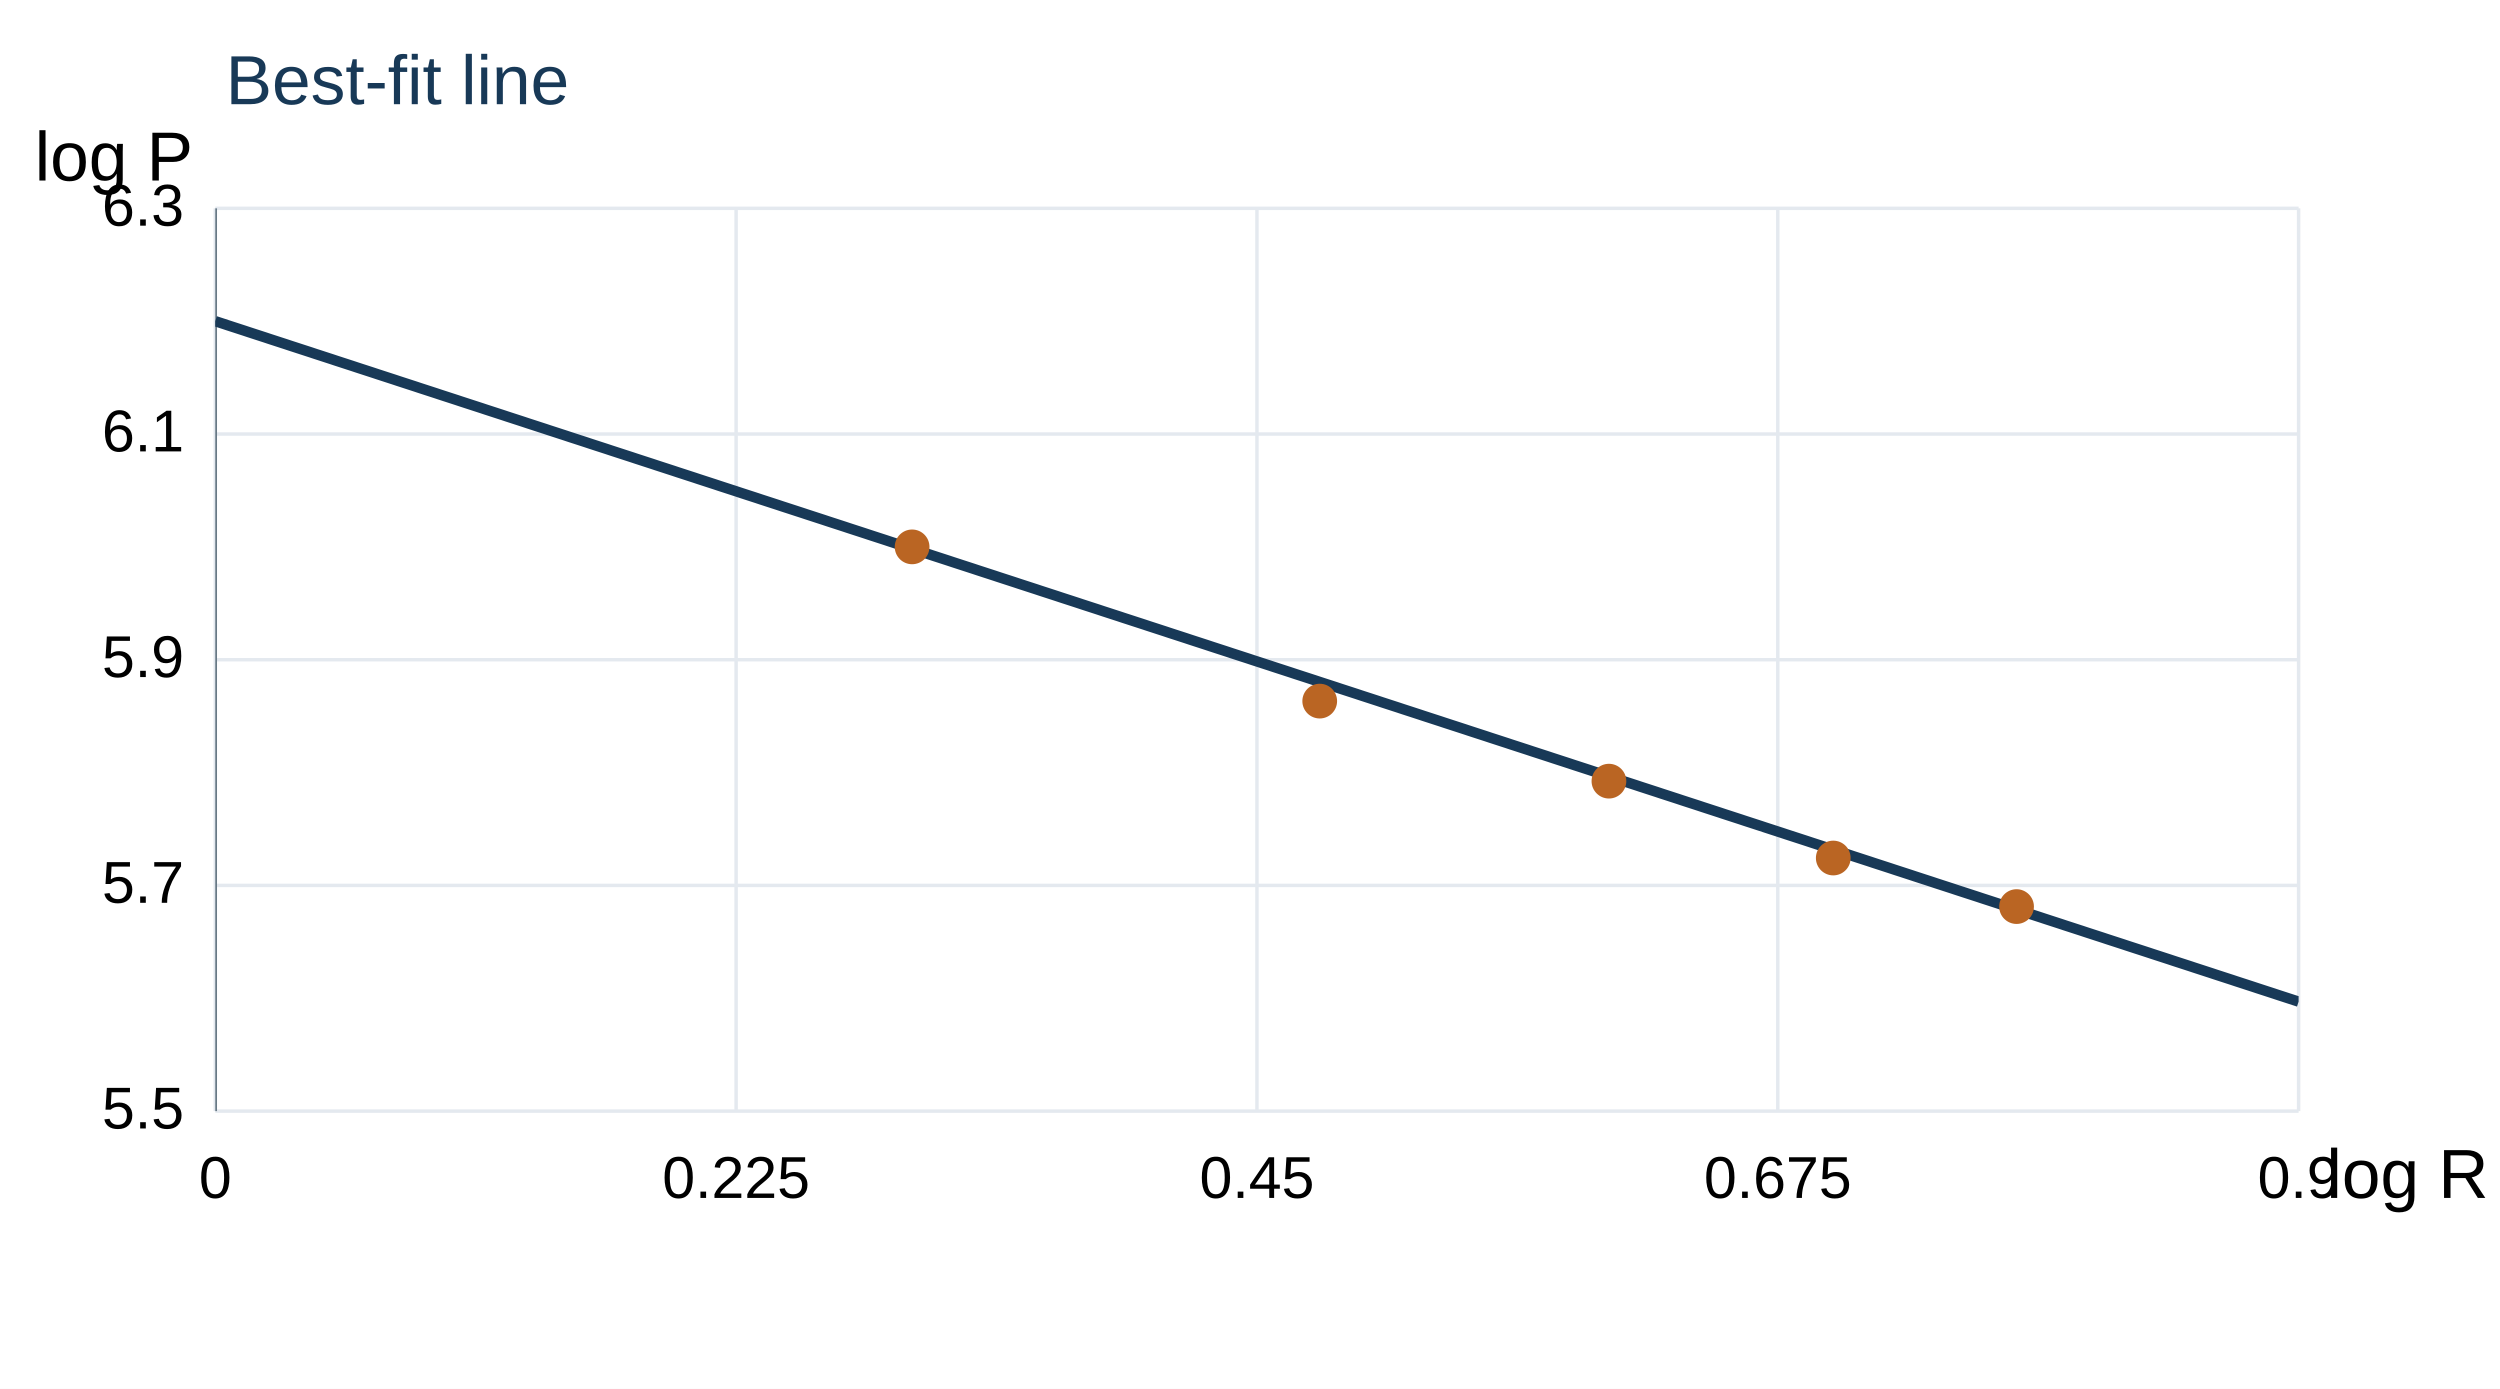
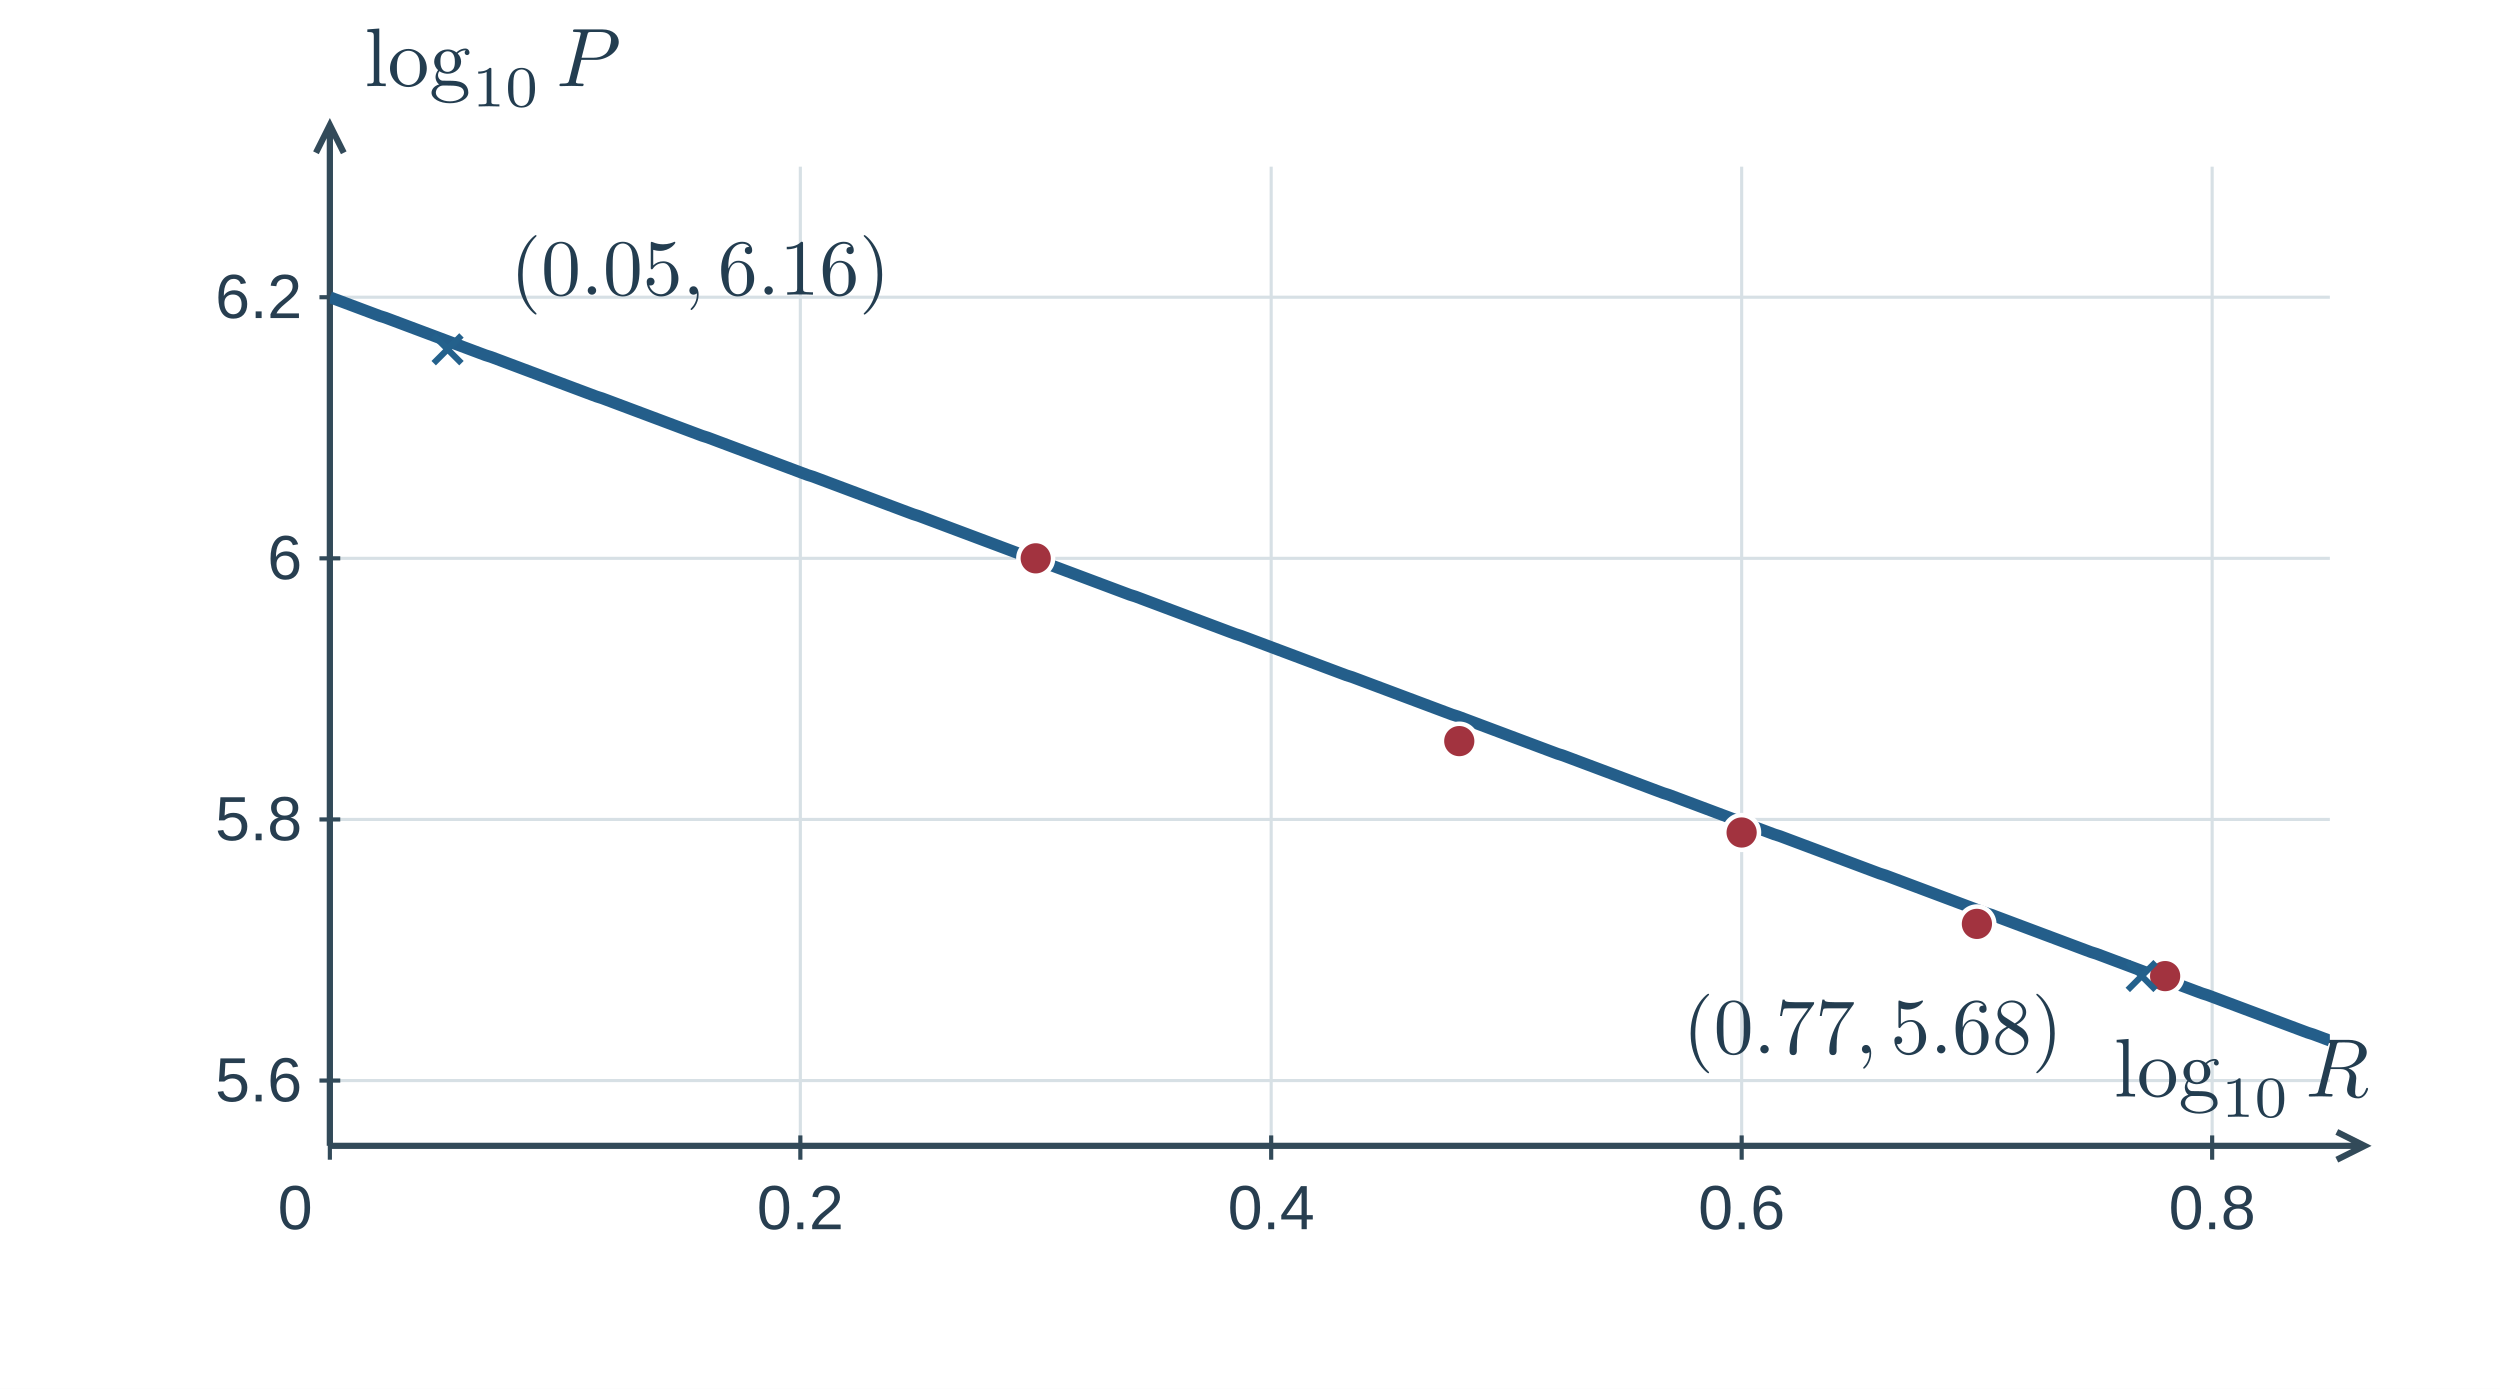
- <svg xmlns="http://www.w3.org/2000/svg" viewBox="0 0 720 400">
+ <svg xmlns="http://www.w3.org/2000/svg" xmlns:xlink="http://www.w3.org/1999/xlink" viewBox="0 0 720 400" role="img">
  <rect width="720" height="400" fill="white" />
  <defs>
    <clipPath id="plot">
-       <rect x="62" y="60" width="600" height="260" />
+       <rect x="95" y="48" width="576" height="282" />
    </clipPath>
  </defs>
-   <path d="M62.0 60 V320 M62 320.0 H662" stroke="#e4e9ef" />
-   <text x="62.0" y="345" text-anchor="middle" font-family="Arial" font-size="17">0</text>
-   <text x="53" y="325.0" text-anchor="end" font-family="Arial" font-size="17">5.5</text>
-   <path d="M212.0 60 V320 M62 255 H662" stroke="#e4e9ef" />
-   <text x="212.0" y="345" text-anchor="middle" font-family="Arial" font-size="17">0.225</text>
-   <text x="53" y="260" text-anchor="end" font-family="Arial" font-size="17">5.7</text>
-   <path d="M362.0 60 V320 M62 190 H662" stroke="#e4e9ef" />
-   <text x="362.0" y="345" text-anchor="middle" font-family="Arial" font-size="17">0.45</text>
-   <text x="53" y="195" text-anchor="end" font-family="Arial" font-size="17">5.9</text>
-   <path d="M512.0 60 V320 M62 125 H662" stroke="#e4e9ef" />
-   <text x="512.0" y="345" text-anchor="middle" font-family="Arial" font-size="17">0.675</text>
-   <text x="53" y="130" text-anchor="end" font-family="Arial" font-size="17">6.1</text>
-   <path d="M662.0 60 V320 M62 60.0 H662" stroke="#e4e9ef" />
-   <text x="662.0" y="345" text-anchor="middle" font-family="Arial" font-size="17">0.9</text>
-   <text x="53" y="65.0" text-anchor="end" font-family="Arial" font-size="17">6.3</text>
+   <path d="M95.0 48V330" stroke="#d7e0e5" stroke-width="0.9" fill="none" />
+   <path d="M230.5 48V330" stroke="#d7e0e5" stroke-width="0.9" fill="none" />
+   <path d="M366.1 48V330" stroke="#d7e0e5" stroke-width="0.9" fill="none" />
+   <path d="M501.6 48V330" stroke="#d7e0e5" stroke-width="0.9" fill="none" />
+   <path d="M637.1 48V330" stroke="#d7e0e5" stroke-width="0.9" fill="none" />
+   <path d="M95 311.2H671" stroke="#d7e0e5" stroke-width="0.9" fill="none" />
+   <path d="M95 236.0H671" stroke="#d7e0e5" stroke-width="0.9" fill="none" />
+   <path d="M95 160.8H671" stroke="#d7e0e5" stroke-width="0.9" fill="none" />
+   <path d="M95 85.6H671" stroke="#d7e0e5" stroke-width="0.9" fill="none" />
+   <path d="M95 330.0H681m-8 -4 8 4 -8 4M95.0 330V36m-4 8 4 -8 4 8" stroke="#324a59" stroke-width="1.8" fill="none" />
+   <path d="M95.0 327.0v7" stroke="#324a59" stroke-width="1.2" fill="none" />
+   <text x="85.0" y="354.0" text-anchor="middle" font-family="Arial, sans-serif" font-size="18" fill="#273e50">0</text>
+   <path d="M230.5 327.0v7" stroke="#324a59" stroke-width="1.2" fill="none" />
+   <text x="230.5" y="354.0" text-anchor="middle" font-family="Arial, sans-serif" font-size="18" fill="#273e50">0.2</text>
+   <path d="M366.1 327.0v7" stroke="#324a59" stroke-width="1.2" fill="none" />
+   <text x="366.1" y="354.0" text-anchor="middle" font-family="Arial, sans-serif" font-size="18" fill="#273e50">0.4</text>
+   <path d="M501.6 327.0v7" stroke="#324a59" stroke-width="1.2" fill="none" />
+   <text x="501.6" y="354.0" text-anchor="middle" font-family="Arial, sans-serif" font-size="18" fill="#273e50">0.6</text>
+   <path d="M637.1 327.0v7" stroke="#324a59" stroke-width="1.2" fill="none" />
+   <text x="637.1" y="354.0" text-anchor="middle" font-family="Arial, sans-serif" font-size="18" fill="#273e50">0.8</text>
+   <path d="M92.0 311.2h6" stroke="#324a59" stroke-width="1.2" fill="none" />
+   <text x="87.0" y="317.2" text-anchor="end" font-family="Arial, sans-serif" font-size="18" fill="#273e50">5.6</text>
+   <path d="M92.0 236.0h6" stroke="#324a59" stroke-width="1.2" fill="none" />
+   <text x="87.0" y="242.0" text-anchor="end" font-family="Arial, sans-serif" font-size="18" fill="#273e50">5.8</text>
+   <path d="M92.0 160.8h6" stroke="#324a59" stroke-width="1.2" fill="none" />
+   <text x="87.0" y="166.8" text-anchor="end" font-family="Arial, sans-serif" font-size="18" fill="#273e50">6</text>
+   <path d="M92.0 85.6h6" stroke="#324a59" stroke-width="1.2" fill="none" />
+   <text x="87.0" y="91.6" text-anchor="end" font-family="Arial, sans-serif" font-size="18" fill="#273e50">6.2</text>
+   <svg x="608.8" y="299.2" width="73.2" height="22.8" viewBox="76.712 55.851 30.491 9.489" fill="#233d50">
+     <defs>
+       <path id="m32-g5-48" d="M3.599-2.225C3.599-2.992 3.508-3.543 3.187-4.031C2.971-4.352 2.538-4.631 1.981-4.631C.363-4.631 .363-2.727 .363-2.225S.363 .139 1.981 .139S3.599-1.723 3.599-2.225ZM1.981-.056C1.66-.056 1.234-.244 1.095-.816C.997-1.227 .997-1.799 .997-2.315C.997-2.824 .997-3.354 1.102-3.738C1.248-4.289 1.695-4.435 1.981-4.435C2.357-4.435 2.72-4.205 2.845-3.801C2.957-3.424 2.964-2.922 2.964-2.315C2.964-1.799 2.964-1.283 2.873-.844C2.734-.209 2.26-.056 1.981-.056Z" />
+       <path id="m32-g5-49" d="M2.336-4.435C2.336-4.624 2.322-4.631 2.127-4.631C1.681-4.191 1.046-4.184 .76-4.184V-3.933C.928-3.933 1.388-3.933 1.771-4.129V-.572C1.771-.342 1.771-.251 1.074-.251H.809V0C.934-.007 1.792-.028 2.05-.028C2.267-.028 3.145-.007 3.299 0V-.251H3.034C2.336-.251 2.336-.342 2.336-.572V-4.435Z" />
+       <path id="m32-g2-82" d="M3.736-6.117C3.796-6.356 3.826-6.456 4.015-6.486C4.105-6.496 4.423-6.496 4.623-6.496C5.33-6.496 6.436-6.496 6.436-5.509C6.436-5.171 6.276-4.483 5.888-4.095C5.629-3.836 5.101-3.517 4.204-3.517H3.088L3.736-6.117ZM5.171-3.387C6.177-3.606 7.362-4.304 7.362-5.31C7.362-6.167 6.466-6.804 5.161-6.804H2.321C2.122-6.804 2.032-6.804 2.032-6.605C2.032-6.496 2.122-6.496 2.311-6.496C2.331-6.496 2.521-6.496 2.69-6.476C2.869-6.456 2.959-6.446 2.959-6.316C2.959-6.276 2.949-6.247 2.919-6.127L1.584-.777C1.484-.389 1.465-.309 .677-.309C.498-.309 .408-.309 .408-.11C.408 0 .528 0 .548 0C.827 0 1.524-.03 1.803-.03S2.79 0 3.068 0C3.148 0 3.268 0 3.268-.199C3.268-.309 3.178-.309 2.989-.309C2.62-.309 2.341-.309 2.341-.488C2.341-.548 2.361-.598 2.371-.658L3.029-3.298H4.214C5.121-3.298 5.3-2.74 5.3-2.391C5.3-2.242 5.22-1.933 5.161-1.704C5.091-1.425 5.001-1.056 5.001-.857C5.001 .219 6.197 .219 6.326 .219C7.173 .219 7.522-.787 7.522-.927C7.522-1.046 7.412-1.046 7.402-1.046C7.313-1.046 7.293-.976 7.273-.907C7.024-.169 6.595 0 6.366 0C6.037 0 5.968-.219 5.968-.608C5.968-.917 6.027-1.425 6.067-1.743C6.087-1.883 6.107-2.072 6.107-2.212C6.107-2.979 5.44-3.288 5.171-3.387Z" />
+       <path id="m32-g4-103" d="M2.212-1.714C1.345-1.714 1.345-2.71 1.345-2.939C1.345-3.208 1.355-3.527 1.504-3.776C1.584-3.895 1.813-4.174 2.212-4.174C3.078-4.174 3.078-3.178 3.078-2.949C3.078-2.68 3.068-2.361 2.919-2.112C2.839-1.993 2.61-1.714 2.212-1.714ZM1.056-1.325C1.056-1.365 1.056-1.594 1.225-1.793C1.614-1.514 2.022-1.484 2.212-1.484C3.138-1.484 3.826-2.172 3.826-2.939C3.826-3.308 3.666-3.676 3.417-3.905C3.776-4.244 4.134-4.294 4.314-4.294C4.334-4.294 4.384-4.294 4.413-4.284C4.304-4.244 4.254-4.134 4.254-4.015C4.254-3.846 4.384-3.726 4.543-3.726C4.643-3.726 4.832-3.796 4.832-4.025C4.832-4.194 4.712-4.513 4.324-4.513C4.125-4.513 3.686-4.453 3.268-4.045C2.849-4.374 2.431-4.403 2.212-4.403C1.285-4.403 .598-3.716 .598-2.949C.598-2.511 .817-2.132 1.066-1.923C.936-1.773 .757-1.445 .757-1.096C.757-.787 .887-.408 1.196-.209C.598-.04 .279 .389 .279 .787C.279 1.504 1.265 2.052 2.481 2.052C3.656 2.052 4.692 1.544 4.692 .767C4.692 .418 4.553-.09 4.045-.369C3.517-.648 2.939-.648 2.331-.648C2.082-.648 1.654-.648 1.584-.658C1.265-.697 1.056-1.006 1.056-1.325ZM2.491 1.823C1.484 1.823 .797 1.315 .797 .787C.797 .329 1.176-.04 1.614-.07H2.202C3.059-.07 4.174-.07 4.174 .787C4.174 1.325 3.467 1.823 2.491 1.823Z" />
+       <path id="m32-g4-108" d="M1.763-6.914L.329-6.804V-6.496C1.026-6.496 1.106-6.426 1.106-5.938V-.757C1.106-.309 .996-.309 .329-.309V0C.658-.01 1.186-.03 1.435-.03S2.172-.01 2.54 0V-.309C1.873-.309 1.763-.309 1.763-.757V-6.914Z" />
+       <path id="m32-g4-111" d="M4.692-2.132C4.692-3.407 3.696-4.463 2.491-4.463C1.245-4.463 .279-3.377 .279-2.132C.279-.847 1.315 .11 2.481 .11C3.686 .11 4.692-.867 4.692-2.132ZM2.491-.139C2.062-.139 1.624-.349 1.355-.807C1.106-1.245 1.106-1.853 1.106-2.212C1.106-2.6 1.106-3.138 1.345-3.577C1.614-4.035 2.082-4.244 2.481-4.244C2.919-4.244 3.347-4.025 3.606-3.597S3.866-2.59 3.866-2.212C3.866-1.853 3.866-1.315 3.646-.877C3.427-.428 2.989-.139 2.491-.139Z" />
+     </defs>
+     <g id="m32-page43">
+       <use x="76.712" y="62.765" xlink:href="#m32-g4-108" />
+       <use x="79.48" y="62.765" xlink:href="#m32-g4-111" />
+       <use x="84.461" y="62.765" xlink:href="#m32-g4-103" />
+       <use x="89.581" y="65.2" xlink:href="#m32-g5-49" />
+       <use x="93.552" y="65.2" xlink:href="#m32-g5-48" />
+       <use x="99.682" y="62.765" xlink:href="#m32-g2-82" />
+     </g>
+   </svg>
+   <svg x="105.0" y="8.2" width="73.2" height="22.8" viewBox="76.712 55.851 30.481 9.489" fill="#233d50">
+     <defs>
+       <path id="m33-g5-48" d="M3.599-2.225C3.599-2.992 3.508-3.543 3.187-4.031C2.971-4.352 2.538-4.631 1.981-4.631C.363-4.631 .363-2.727 .363-2.225S.363 .139 1.981 .139S3.599-1.723 3.599-2.225ZM1.981-.056C1.66-.056 1.234-.244 1.095-.816C.997-1.227 .997-1.799 .997-2.315C.997-2.824 .997-3.354 1.102-3.738C1.248-4.289 1.695-4.435 1.981-4.435C2.357-4.435 2.72-4.205 2.845-3.801C2.957-3.424 2.964-2.922 2.964-2.315C2.964-1.799 2.964-1.283 2.873-.844C2.734-.209 2.26-.056 1.981-.056Z" />
+       <path id="m33-g5-49" d="M2.336-4.435C2.336-4.624 2.322-4.631 2.127-4.631C1.681-4.191 1.046-4.184 .76-4.184V-3.933C.928-3.933 1.388-3.933 1.771-4.129V-.572C1.771-.342 1.771-.251 1.074-.251H.809V0C.934-.007 1.792-.028 2.05-.028C2.267-.028 3.145-.007 3.299 0V-.251H3.034C2.336-.251 2.336-.342 2.336-.572V-4.435Z" />
+       <path id="m33-g2-80" d="M3.019-3.148H4.712C6.127-3.148 7.512-4.184 7.512-5.3C7.512-6.067 6.854-6.804 5.549-6.804H2.321C2.132-6.804 2.022-6.804 2.022-6.615C2.022-6.496 2.112-6.496 2.311-6.496C2.441-6.496 2.62-6.486 2.74-6.476C2.899-6.456 2.959-6.426 2.959-6.316C2.959-6.276 2.949-6.247 2.919-6.127L1.584-.777C1.484-.389 1.465-.309 .677-.309C.508-.309 .399-.309 .399-.12C.399 0 .518 0 .548 0C.827 0 1.534-.03 1.813-.03C2.022-.03 2.242-.02 2.451-.02C2.67-.02 2.889 0 3.098 0C3.168 0 3.298 0 3.298-.199C3.298-.309 3.208-.309 3.019-.309C2.65-.309 2.371-.309 2.371-.488C2.371-.548 2.391-.598 2.401-.658L3.019-3.148ZM3.736-6.117C3.826-6.466 3.846-6.496 4.274-6.496H5.23C6.057-6.496 6.585-6.227 6.585-5.539C6.585-5.151 6.386-4.294 5.998-3.935C5.499-3.487 4.902-3.407 4.463-3.407H3.059L3.736-6.117Z" />
+       <path id="m33-g4-103" d="M2.212-1.714C1.345-1.714 1.345-2.71 1.345-2.939C1.345-3.208 1.355-3.527 1.504-3.776C1.584-3.895 1.813-4.174 2.212-4.174C3.078-4.174 3.078-3.178 3.078-2.949C3.078-2.68 3.068-2.361 2.919-2.112C2.839-1.993 2.61-1.714 2.212-1.714ZM1.056-1.325C1.056-1.365 1.056-1.594 1.225-1.793C1.614-1.514 2.022-1.484 2.212-1.484C3.138-1.484 3.826-2.172 3.826-2.939C3.826-3.308 3.666-3.676 3.417-3.905C3.776-4.244 4.134-4.294 4.314-4.294C4.334-4.294 4.384-4.294 4.413-4.284C4.304-4.244 4.254-4.134 4.254-4.015C4.254-3.846 4.384-3.726 4.543-3.726C4.643-3.726 4.832-3.796 4.832-4.025C4.832-4.194 4.712-4.513 4.324-4.513C4.125-4.513 3.686-4.453 3.268-4.045C2.849-4.374 2.431-4.403 2.212-4.403C1.285-4.403 .598-3.716 .598-2.949C.598-2.511 .817-2.132 1.066-1.923C.936-1.773 .757-1.445 .757-1.096C.757-.787 .887-.408 1.196-.209C.598-.04 .279 .389 .279 .787C.279 1.504 1.265 2.052 2.481 2.052C3.656 2.052 4.692 1.544 4.692 .767C4.692 .418 4.553-.09 4.045-.369C3.517-.648 2.939-.648 2.331-.648C2.082-.648 1.654-.648 1.584-.658C1.265-.697 1.056-1.006 1.056-1.325ZM2.491 1.823C1.484 1.823 .797 1.315 .797 .787C.797 .329 1.176-.04 1.614-.07H2.202C3.059-.07 4.174-.07 4.174 .787C4.174 1.325 3.467 1.823 2.491 1.823Z" />
+       <path id="m33-g4-108" d="M1.763-6.914L.329-6.804V-6.496C1.026-6.496 1.106-6.426 1.106-5.938V-.757C1.106-.309 .996-.309 .329-.309V0C.658-.01 1.186-.03 1.435-.03S2.172-.01 2.54 0V-.309C1.873-.309 1.763-.309 1.763-.757V-6.914Z" />
+       <path id="m33-g4-111" d="M4.692-2.132C4.692-3.407 3.696-4.463 2.491-4.463C1.245-4.463 .279-3.377 .279-2.132C.279-.847 1.315 .11 2.481 .11C3.686 .11 4.692-.867 4.692-2.132ZM2.491-.139C2.062-.139 1.624-.349 1.355-.807C1.106-1.245 1.106-1.853 1.106-2.212C1.106-2.6 1.106-3.138 1.345-3.577C1.614-4.035 2.082-4.244 2.481-4.244C2.919-4.244 3.347-4.025 3.606-3.597S3.866-2.59 3.866-2.212C3.866-1.853 3.866-1.315 3.646-.877C3.427-.428 2.989-.139 2.491-.139Z" />
+     </defs>
+     <g id="m33-page40">
+       <use x="76.712" y="62.765" xlink:href="#m33-g4-108" />
+       <use x="79.48" y="62.765" xlink:href="#m33-g4-111" />
+       <use x="84.461" y="62.765" xlink:href="#m33-g4-103" />
+       <use x="89.581" y="65.2" xlink:href="#m33-g5-49" />
+       <use x="93.552" y="65.2" xlink:href="#m33-g5-48" />
+       <use x="99.682" y="62.765" xlink:href="#m33-g2-80" />
+     </g>
+   </svg>
  <g clip-path="url(#plot)">
-     <path d="M62 2107.5 H662 M62.0 320 V60" stroke="#687985" />
-     <polyline points="62.00,92.50 63.20,92.89 64.40,93.28 65.60,93.68 66.80,94.07 68.00,94.46 69.20,94.85 70.40,95.24 71.60,95.64 72.80,96.03 74.00,96.42 75.20,96.81 76.40,97.20 77.60,97.60 78.80,97.99 80.00,98.38 81.20,98.77 82.40,99.16 83.60,99.56 84.80,99.95 86.00,100.34 87.20,100.73 88.40,101.12 89.60,101.51 90.80,101.91 92.00,102.30 93.20,102.69 94.40,103.08 95.60,103.47 96.80,103.87 98.00,104.26 99.20,104.65 100.40,105.04 101.60,105.43 102.80,105.83 104.00,106.22 105.20,106.61 106.40,107.00 107.60,107.39 108.80,107.79 110.00,108.18 111.20,108.57 112.40,108.96 113.60,109.35 114.80,109.75 116.00,110.14 117.20,110.53 118.40,110.92 119.60,111.31 120.80,111.71 122.00,112.10 123.20,112.49 124.40,112.88 125.60,113.27 126.80,113.67 128.00,114.06 129.20,114.45 130.40,114.84 131.60,115.23 132.80,115.63 134.00,116.02 135.20,116.41 136.40,116.80 137.60,117.19 138.80,117.58 140.00,117.98 141.20,118.37 142.40,118.76 143.60,119.15 144.80,119.54 146.00,119.94 147.20,120.33 148.40,120.72 149.60,121.11 150.80,121.50 152.00,121.90 153.20,122.29 154.40,122.68 155.60,123.07 156.80,123.46 158.00,123.86 159.20,124.25 160.40,124.64 161.60,125.03 162.80,125.42 164.00,125.82 165.20,126.21 166.40,126.60 167.60,126.99 168.80,127.38 170.00,127.78 171.20,128.17 172.40,128.56 173.60,128.95 174.80,129.34 176.00,129.74 177.20,130.13 178.40,130.52 179.60,130.91 180.80,131.30 182.00,131.69 183.20,132.09 184.40,132.48 185.60,132.87 186.80,133.26 188.00,133.65 189.20,134.05 190.40,134.44 191.60,134.83 192.80,135.22 194.00,135.61 195.20,136.01 196.40,136.40 197.60,136.79 198.80,137.18 200.00,137.57 201.20,137.97 202.40,138.36 203.60,138.75 204.80,139.14 206.00,139.53 207.20,139.93 208.40,140.32 209.60,140.71 210.80,141.10 212.00,141.49 213.20,141.89 214.40,142.28 215.60,142.67 216.80,143.06 218.00,143.45 219.20,143.85 220.40,144.24 221.60,144.63 222.80,145.02 224.00,145.41 225.20,145.81 226.40,146.20 227.60,146.59 228.80,146.98 230.00,147.37 231.20,147.76 232.40,148.16 233.60,148.55 234.80,148.94 236.00,149.33 237.20,149.72 238.40,150.12 239.60,150.51 240.80,150.90 242.00,151.29 243.20,151.68 244.40,152.08 245.60,152.47 246.80,152.86 248.00,153.25 249.20,153.64 250.40,154.04 251.60,154.43 252.80,154.82 254.00,155.21 255.20,155.60 256.40,156.00 257.60,156.39 258.80,156.78 260.00,157.17 261.20,157.56 262.40,157.96 263.60,158.35 264.80,158.74 266.00,159.13 267.20,159.52 268.40,159.92 269.60,160.31 270.80,160.70 272.00,161.09 273.20,161.48 274.40,161.88 275.60,162.27 276.80,162.66 278.00,163.05 279.20,163.44 280.40,163.83 281.60,164.23 282.80,164.62 284.00,165.01 285.20,165.40 286.40,165.79 287.60,166.19 288.80,166.58 290.00,166.97 291.20,167.36 292.40,167.75 293.60,168.15 294.80,168.54 296.00,168.93 297.20,169.32 298.40,169.71 299.60,170.11 300.80,170.50 302.00,170.89 303.20,171.28 304.40,171.67 305.60,172.07 306.80,172.46 308.00,172.85 309.20,173.24 310.40,173.63 311.60,174.03 312.80,174.42 314.00,174.81 315.20,175.20 316.40,175.59 317.60,175.99 318.80,176.38 320.00,176.77 321.20,177.16 322.40,177.55 323.60,177.95 324.80,178.34 326.00,178.73 327.20,179.12 328.40,179.51 329.60,179.90 330.80,180.30 332.00,180.69 333.20,181.08 334.40,181.47 335.60,181.86 336.80,182.26 338.00,182.65 339.20,183.04 340.40,183.43 341.60,183.82 342.80,184.22 344.00,184.61 345.20,185.00 346.40,185.39 347.60,185.78 348.80,186.18 350.00,186.57 351.20,186.96 352.40,187.35 353.60,187.74 354.80,188.14 356.00,188.53 357.20,188.92 358.40,189.31 359.60,189.70 360.80,190.10 362.00,190.49 363.20,190.88 364.40,191.27 365.60,191.66 366.80,192.06 368.00,192.45 369.20,192.84 370.40,193.23 371.60,193.62 372.80,194.02 374.00,194.41 375.20,194.80 376.40,195.19 377.60,195.58 378.80,195.97 380.00,196.37 381.20,196.76 382.40,197.15 383.60,197.54 384.80,197.93 386.00,198.33 387.20,198.72 388.40,199.11 389.60,199.50 390.80,199.89 392.00,200.29 393.20,200.68 394.40,201.07 395.60,201.46 396.80,201.85 398.00,202.25 399.20,202.64 400.40,203.03 401.60,203.42 402.80,203.81 404.00,204.21 405.20,204.60 406.40,204.99 407.60,205.38 408.80,205.77 410.00,206.17 411.20,206.56 412.40,206.95 413.60,207.34 414.80,207.73 416.00,208.13 417.20,208.52 418.40,208.91 419.60,209.30 420.80,209.69 422.00,210.08 423.20,210.48 424.40,210.87 425.60,211.26 426.80,211.65 428.00,212.04 429.20,212.44 430.40,212.83 431.60,213.22 432.80,213.61 434.00,214.00 435.20,214.40 436.40,214.79 437.60,215.18 438.80,215.57 440.00,215.96 441.20,216.36 442.40,216.75 443.60,217.14 444.80,217.53 446.00,217.92 447.20,218.32 448.40,218.71 449.60,219.10 450.80,219.49 452.00,219.88 453.20,220.28 454.40,220.67 455.60,221.06 456.80,221.45 458.00,221.84 459.20,222.24 460.40,222.63 461.60,223.02 462.80,223.41 464.00,223.80 465.20,224.20 466.40,224.59 467.60,224.98 468.80,225.37 470.00,225.76 471.20,226.15 472.40,226.55 473.60,226.94 474.80,227.33 476.00,227.72 477.20,228.11 478.40,228.51 479.60,228.90 480.80,229.29 482.00,229.68 483.20,230.07 484.40,230.47 485.60,230.86 486.80,231.25 488.00,231.64 489.20,232.03 490.40,232.43 491.60,232.82 492.80,233.21 494.00,233.60 495.20,233.99 496.40,234.39 497.60,234.78 498.80,235.17 500.00,235.56 501.20,235.95 502.40,236.35 503.60,236.74 504.80,237.13 506.00,237.52 507.20,237.91 508.40,238.31 509.60,238.70 510.80,239.09 512.00,239.48 513.20,239.87 514.40,240.27 515.60,240.66 516.80,241.05 518.00,241.44 519.20,241.83 520.40,242.22 521.60,242.62 522.80,243.01 524.00,243.40 525.20,243.79 526.40,244.18 527.60,244.58 528.80,244.97 530.00,245.36 531.20,245.75 532.40,246.14 533.60,246.54 534.80,246.93 536.00,247.32 537.20,247.71 538.40,248.10 539.60,248.50 540.80,248.89 542.00,249.28 543.20,249.67 544.40,250.06 545.60,250.46 546.80,250.85 548.00,251.24 549.20,251.63 550.40,252.02 551.60,252.42 552.80,252.81 554.00,253.20 555.20,253.59 556.40,253.98 557.60,254.38 558.80,254.77 560.00,255.16 561.20,255.55 562.40,255.94 563.60,256.34 564.80,256.73 566.00,257.12 567.20,257.51 568.40,257.90 569.60,258.29 570.80,258.69 572.00,259.08 573.20,259.47 574.40,259.86 575.60,260.25 576.80,260.65 578.00,261.04 579.20,261.43 580.40,261.82 581.60,262.21 582.80,262.61 584.00,263.00 585.20,263.39 586.40,263.78 587.60,264.17 588.80,264.57 590.00,264.96 591.20,265.35 592.40,265.74 593.60,266.13 594.80,266.53 596.00,266.92 597.20,267.31 598.40,267.70 599.60,268.09 600.80,268.49 602.00,268.88 603.20,269.27 604.40,269.66 605.60,270.05 606.80,270.45 608.00,270.84 609.20,271.23 610.40,271.62 611.60,272.01 612.80,272.41 614.00,272.80 615.20,273.19 616.40,273.58 617.60,273.97 618.80,274.36 620.00,274.76 621.20,275.15 622.40,275.54 623.60,275.93 624.80,276.32 626.00,276.72 627.20,277.11 628.40,277.50 629.60,277.89 630.80,278.28 632.00,278.68 633.20,279.07 634.40,279.46 635.60,279.85 636.80,280.24 638.00,280.64 639.20,281.03 640.40,281.42 641.60,281.81 642.80,282.20 644.00,282.60 645.20,282.99 646.40,283.38 647.60,283.77 648.80,284.16 650.00,284.56 651.20,284.95 652.40,285.34 653.60,285.73 654.80,286.12 656.00,286.52 657.20,286.91 658.40,287.30 659.60,287.69 660.80,288.08 662.00,288.47" fill="none" stroke="#183957" stroke-width="3" />
-     <circle cx="262.687" cy="157.5" r="5" fill="#ba6523" />
-     <circle cx="380.081" cy="201.92" r="5" fill="#ba6523" />
-     <circle cx="463.373" cy="224.973" r="5" fill="#ba6523" />
-     <circle cx="527.98" cy="247.11" r="5" fill="#ba6523" />
-     <circle cx="580.768" cy="261.097" r="5" fill="#ba6523" />
+     <path d="M95.0 85.6 L96.6 86.2 L98.2 86.8 L99.8 87.4 L101.4 88.0 L103.0 88.6 L104.6 89.2 L106.2 89.8 L107.8 90.4 L109.4 91.0 L111.0 91.5 L112.6 92.1 L114.2 92.7 L115.8 93.3 L117.4 93.9 L119.0 94.5 L120.6 95.1 L122.2 95.7 L123.8 96.3 L125.4 96.9 L127.0 97.5 L128.6 98.1 L130.2 98.7 L131.8 99.3 L133.4 99.9 L135.0 100.5 L136.6 101.1 L138.2 101.7 L139.8 102.3 L141.4 102.8 L143.0 103.4 L144.6 104.0 L146.2 104.6 L147.8 105.2 L149.4 105.8 L151.0 106.4 L152.6 107.0 L154.2 107.6 L155.8 108.2 L157.4 108.8 L159.0 109.4 L160.6 110.0 L162.2 110.6 L163.8 111.2 L165.4 111.8 L167.0 112.4 L168.6 113.0 L170.2 113.6 L171.8 114.2 L173.4 114.7 L175.0 115.3 L176.6 115.9 L178.2 116.5 L179.8 117.1 L181.4 117.7 L183.0 118.3 L184.6 118.9 L186.2 119.5 L187.8 120.1 L189.4 120.7 L191.0 121.3 L192.6 121.9 L194.2 122.5 L195.8 123.1 L197.4 123.7 L199.0 124.3 L200.6 124.9 L202.2 125.5 L203.8 126.0 L205.4 126.6 L207.0 127.2 L208.6 127.8 L210.2 128.4 L211.8 129.0 L213.4 129.6 L215.0 130.2 L216.6 130.8 L218.2 131.4 L219.8 132.0 L221.4 132.6 L223.0 133.2 L224.6 133.8 L226.2 134.4 L227.8 135.0 L229.4 135.6 L231.0 136.2 L232.6 136.8 L234.2 137.3 L235.8 137.9 L237.4 138.5 L239.0 139.1 L240.6 139.7 L242.2 140.3 L243.8 140.9 L245.4 141.5 L247.0 142.1 L248.6 142.7 L250.2 143.3 L251.8 143.9 L253.4 144.5 L255.0 145.1 L256.6 145.7 L258.2 146.3 L259.8 146.9 L261.4 147.5 L263.0 148.1 L264.6 148.6 L266.2 149.2 L267.8 149.8 L269.4 150.4 L271.0 151.0 L272.6 151.6 L274.2 152.2 L275.8 152.8 L277.4 153.4 L279.0 154.0 L280.6 154.6 L282.2 155.2 L283.8 155.8 L285.4 156.4 L287.0 157.0 L288.6 157.6 L290.2 158.2 L291.8 158.8 L293.4 159.4 L295.0 160.0 L296.6 160.5 L298.2 161.1 L299.8 161.7 L301.4 162.3 L303.0 162.9 L304.6 163.5 L306.2 164.1 L307.8 164.7 L309.4 165.3 L311.0 165.9 L312.6 166.5 L314.2 167.1 L315.8 167.7 L317.4 168.3 L319.0 168.9 L320.6 169.5 L322.2 170.1 L323.8 170.7 L325.4 171.3 L327.0 171.8 L328.6 172.4 L330.2 173.0 L331.8 173.6 L333.4 174.2 L335.0 174.8 L336.6 175.4 L338.2 176.0 L339.8 176.6 L341.4 177.2 L343.0 177.8 L344.6 178.4 L346.2 179.0 L347.8 179.6 L349.4 180.2 L351.0 180.8 L352.6 181.4 L354.2 182.0 L355.8 182.6 L357.4 183.1 L359.0 183.7 L360.6 184.3 L362.2 184.9 L363.8 185.5 L365.4 186.1 L367.0 186.7 L368.6 187.3 L370.2 187.9 L371.8 188.5 L373.4 189.1 L375.0 189.7 L376.6 190.3 L378.2 190.9 L379.8 191.5 L381.4 192.1 L383.0 192.7 L384.6 193.3 L386.2 193.9 L387.8 194.5 L389.4 195.0 L391.0 195.6 L392.6 196.2 L394.2 196.8 L395.8 197.4 L397.4 198.0 L399.0 198.6 L400.6 199.2 L402.2 199.8 L403.8 200.4 L405.4 201.0 L407.0 201.6 L408.6 202.2 L410.2 202.8 L411.8 203.4 L413.4 204.0 L415.0 204.6 L416.6 205.2 L418.2 205.8 L419.8 206.3 L421.4 206.9 L423.0 207.5 L424.6 208.1 L426.2 208.7 L427.8 209.3 L429.4 209.9 L431.0 210.5 L432.6 211.1 L434.2 211.7 L435.8 212.3 L437.4 212.9 L439.0 213.5 L440.6 214.1 L442.2 214.7 L443.8 215.3 L445.4 215.9 L447.0 216.5 L448.6 217.1 L450.2 217.6 L451.8 218.2 L453.4 218.8 L455.0 219.4 L456.6 220.0 L458.2 220.6 L459.8 221.2 L461.4 221.8 L463.0 222.4 L464.6 223.0 L466.2 223.6 L467.8 224.2 L469.4 224.8 L471.0 225.4 L472.6 226.0 L474.2 226.6 L475.8 227.2 L477.4 227.8 L479.0 228.4 L480.6 228.9 L482.2 229.5 L483.8 230.1 L485.4 230.7 L487.0 231.3 L488.6 231.9 L490.2 232.5 L491.8 233.1 L493.4 233.7 L495.0 234.3 L496.6 234.9 L498.2 235.5 L499.8 236.1 L501.4 236.7 L503.0 237.3 L504.6 237.9 L506.2 238.5 L507.8 239.1 L509.4 239.7 L511.0 240.3 L512.6 240.8 L514.2 241.4 L515.8 242.0 L517.4 242.6 L519.0 243.2 L520.6 243.8 L522.2 244.4 L523.8 245.0 L525.4 245.6 L527.0 246.2 L528.6 246.8 L530.2 247.4 L531.8 248.0 L533.4 248.6 L535.0 249.2 L536.6 249.8 L538.2 250.4 L539.8 251.0 L541.4 251.6 L543.0 252.1 L544.6 252.7 L546.2 253.3 L547.8 253.9 L549.4 254.5 L551.0 255.1 L552.6 255.7 L554.2 256.3 L555.8 256.9 L557.4 257.5 L559.0 258.1 L560.6 258.7 L562.2 259.3 L563.8 259.9 L565.4 260.5 L567.0 261.1 L568.6 261.7 L570.2 262.3 L571.8 262.9 L573.4 263.4 L575.0 264.0 L576.6 264.6 L578.2 265.2 L579.8 265.8 L581.4 266.4 L583.0 267.0 L584.6 267.6 L586.2 268.2 L587.8 268.8 L589.4 269.4 L591.0 270.0 L592.6 270.6 L594.2 271.2 L595.8 271.8 L597.4 272.4 L599.0 273.0 L600.6 273.6 L602.2 274.2 L603.8 274.7 L605.4 275.3 L607.0 275.9 L608.6 276.5 L610.2 277.1 L611.8 277.7 L613.4 278.3 L615.0 278.9 L616.6 279.5 L618.2 280.1 L619.8 280.7 L621.4 281.3 L623.0 281.9 L624.6 282.5 L626.2 283.1 L627.8 283.7 L629.4 284.3 L631.0 284.9 L632.6 285.5 L634.2 286.1 L635.8 286.6 L637.4 287.2 L639.0 287.8 L640.6 288.4 L642.2 289.0 L643.8 289.6 L645.4 290.2 L647.0 290.8 L648.6 291.4 L650.2 292.0 L651.8 292.6 L653.4 293.2 L655.0 293.8 L656.6 294.4 L658.2 295.0 L659.8 295.6 L661.4 296.2 L663.0 296.8 L664.6 297.4 L666.2 297.9 L667.8 298.5 L669.4 299.1 L671.0 299.7" stroke="#245e8a" stroke-width="3.4" fill="none" />
  </g>
-   <text x="65" y="30" font-family="Arial" font-size="20" fill="#183957">Best-fit line</text>
-   <text x="670" y="345" font-family="Arial" font-size="20">log R</text>
-   <text x="10" y="52" font-family="Arial" font-size="20">log P</text>
+   <circle cx="298.29" cy="160.80" r="5" fill="#a2333f" stroke="white" stroke-width="1.3" />
+   <circle cx="420.27" cy="213.44" r="5" fill="#a2333f" stroke="white" stroke-width="1.3" />
+   <circle cx="501.59" cy="239.76" r="5" fill="#a2333f" stroke="white" stroke-width="1.3" />
+   <circle cx="569.35" cy="266.08" r="5" fill="#a2333f" stroke="white" stroke-width="1.3" />
+   <circle cx="623.56" cy="281.12" r="5" fill="#a2333f" stroke="white" stroke-width="1.3" />
+   <path d="M124.9 96.6l8 8m-8 0 8 -8" fill="none" stroke="#24618c" stroke-width="1.8" />
+   <path d="M612.8 277.1l8 8m-8 0 8 -8" fill="none" stroke="#24618c" stroke-width="1.8" />
+   <svg x="146.9" y="67.7" width="107.2" height="22.9" viewBox="76.712 55.293 46.604 9.963" fill="#233d50">
+     <defs>
+       <path id="m44-g2-58" d="M1.913-.528C1.913-.817 1.674-1.056 1.385-1.056S.857-.817 .857-.528S1.096 0 1.385 0S1.913-.239 1.913-.528Z" />
+       <path id="m44-g2-59" d="M2.022-.01C2.022-.667 1.773-1.056 1.385-1.056C1.056-1.056 .857-.807 .857-.528C.857-.259 1.056 0 1.385 0C1.504 0 1.634-.04 1.733-.13C1.763-.149 1.773-.159 1.783-.159S1.803-.149 1.803-.01C1.803 .727 1.455 1.325 1.126 1.654C1.016 1.763 1.016 1.783 1.016 1.813C1.016 1.883 1.066 1.923 1.116 1.923C1.225 1.923 2.022 1.156 2.022-.01Z" />
+       <path id="m44-g4-40" d="M3.298 2.391C3.298 2.361 3.298 2.341 3.128 2.172C1.883 .917 1.564-.966 1.564-2.491C1.564-4.224 1.943-5.958 3.168-7.203C3.298-7.323 3.298-7.342 3.298-7.372C3.298-7.442 3.258-7.472 3.198-7.472C3.098-7.472 2.202-6.795 1.614-5.529C1.106-4.433 .986-3.328 .986-2.491C.986-1.714 1.096-.508 1.644 .618C2.242 1.843 3.098 2.491 3.198 2.491C3.258 2.491 3.298 2.461 3.298 2.391Z" />
+       <path id="m44-g4-41" d="M2.879-2.491C2.879-3.268 2.77-4.473 2.222-5.599C1.624-6.824 .767-7.472 .667-7.472C.608-7.472 .568-7.432 .568-7.372C.568-7.342 .568-7.323 .757-7.143C1.733-6.157 2.301-4.573 2.301-2.491C2.301-.787 1.933 .966 .697 2.222C.568 2.341 .568 2.361 .568 2.391C.568 2.451 .608 2.491 .667 2.491C.767 2.491 1.664 1.813 2.252 .548C2.76-.548 2.879-1.654 2.879-2.491Z" />
+       <path id="m44-g4-48" d="M4.583-3.188C4.583-3.985 4.533-4.782 4.184-5.519C3.726-6.476 2.909-6.635 2.491-6.635C1.893-6.635 1.166-6.376 .757-5.45C.438-4.762 .389-3.985 .389-3.188C.389-2.441 .428-1.544 .837-.787C1.265 .02 1.993 .219 2.481 .219C3.019 .219 3.776 .01 4.214-.936C4.533-1.624 4.583-2.401 4.583-3.188ZM2.481 0C2.092 0 1.504-.249 1.325-1.205C1.215-1.803 1.215-2.72 1.215-3.308C1.215-3.945 1.215-4.603 1.295-5.141C1.484-6.326 2.232-6.416 2.481-6.416C2.809-6.416 3.467-6.237 3.656-5.25C3.756-4.692 3.756-3.935 3.756-3.308C3.756-2.56 3.756-1.883 3.646-1.245C3.497-.299 2.929 0 2.481 0Z" />
+       <path id="m44-g4-49" d="M2.929-6.376C2.929-6.615 2.929-6.635 2.7-6.635C2.082-5.998 1.205-5.998 .887-5.998V-5.689C1.086-5.689 1.674-5.689 2.192-5.948V-.787C2.192-.428 2.162-.309 1.265-.309H.946V0C1.295-.03 2.162-.03 2.56-.03S3.826-.03 4.174 0V-.309H3.856C2.959-.309 2.929-.418 2.929-.787V-6.376Z" />
+       <path id="m44-g4-53" d="M4.473-2.002C4.473-3.188 3.656-4.184 2.58-4.184C2.102-4.184 1.674-4.025 1.315-3.676V-5.619C1.514-5.559 1.843-5.489 2.162-5.489C3.387-5.489 4.085-6.396 4.085-6.526C4.085-6.585 4.055-6.635 3.985-6.635C3.975-6.635 3.955-6.635 3.905-6.605C3.706-6.516 3.218-6.316 2.55-6.316C2.152-6.316 1.694-6.386 1.225-6.595C1.146-6.625 1.126-6.625 1.106-6.625C1.006-6.625 1.006-6.545 1.006-6.386V-3.437C1.006-3.258 1.006-3.178 1.146-3.178C1.215-3.178 1.235-3.208 1.275-3.268C1.385-3.427 1.753-3.965 2.56-3.965C3.078-3.965 3.328-3.507 3.407-3.328C3.567-2.959 3.587-2.57 3.587-2.072C3.587-1.724 3.587-1.126 3.347-.707C3.108-.319 2.74-.06 2.281-.06C1.554-.06 .986-.588 .817-1.176C.847-1.166 .877-1.156 .986-1.156C1.315-1.156 1.484-1.405 1.484-1.644S1.315-2.132 .986-2.132C.847-2.132 .498-2.062 .498-1.604C.498-.747 1.186 .219 2.301 .219C3.457 .219 4.473-.737 4.473-2.002Z" />
+       <path id="m44-g4-54" d="M1.315-3.268V-3.507C1.315-6.027 2.55-6.386 3.059-6.386C3.298-6.386 3.716-6.326 3.935-5.988C3.786-5.988 3.387-5.988 3.387-5.539C3.387-5.23 3.626-5.081 3.846-5.081C4.005-5.081 4.304-5.171 4.304-5.559C4.304-6.157 3.866-6.635 3.039-6.635C1.763-6.635 .418-5.35 .418-3.148C.418-.488 1.574 .219 2.501 .219C3.606 .219 4.553-.717 4.553-2.032C4.553-3.298 3.666-4.254 2.56-4.254C1.883-4.254 1.514-3.746 1.315-3.268ZM2.501-.06C1.873-.06 1.574-.658 1.514-.807C1.335-1.275 1.335-2.072 1.335-2.252C1.335-3.029 1.654-4.025 2.55-4.025C2.71-4.025 3.168-4.025 3.477-3.407C3.656-3.039 3.656-2.531 3.656-2.042C3.656-1.564 3.656-1.066 3.487-.707C3.188-.11 2.73-.06 2.501-.06Z" />
+     </defs>
+     <g id="m44-page44">
+       <use x="76.712" y="62.765" xlink:href="#m44-g4-40" />
+       <use x="80.587" y="62.765" xlink:href="#m44-g4-48" />
+       <use x="85.568" y="62.765" xlink:href="#m44-g2-58" />
+       <use x="88.335" y="62.765" xlink:href="#m44-g4-48" />
+       <use x="93.317" y="62.765" xlink:href="#m44-g4-53" />
+       <use x="98.298" y="62.765" xlink:href="#m44-g2-59" />
+       <use x="102.726" y="62.765" xlink:href="#m44-g4-54" />
+       <use x="107.707" y="62.765" xlink:href="#m44-g2-58" />
+       <use x="110.475" y="62.765" xlink:href="#m44-g4-49" />
+       <use x="115.456" y="62.765" xlink:href="#m44-g4-54" />
+       <use x="120.437" y="62.765" xlink:href="#m44-g4-41" />
+     </g>
+   </svg>
+   <svg x="484.6" y="286.2" width="107.2" height="22.9" viewBox="76.712 55.293 46.604 9.963" fill="#233d50">
+     <defs>
+       <path id="m45-g2-58" d="M1.913-.528C1.913-.817 1.674-1.056 1.385-1.056S.857-.817 .857-.528S1.096 0 1.385 0S1.913-.239 1.913-.528Z" />
+       <path id="m45-g2-59" d="M2.022-.01C2.022-.667 1.773-1.056 1.385-1.056C1.056-1.056 .857-.807 .857-.528C.857-.259 1.056 0 1.385 0C1.504 0 1.634-.04 1.733-.13C1.763-.149 1.773-.159 1.783-.159S1.803-.149 1.803-.01C1.803 .727 1.455 1.325 1.126 1.654C1.016 1.763 1.016 1.783 1.016 1.813C1.016 1.883 1.066 1.923 1.116 1.923C1.225 1.923 2.022 1.156 2.022-.01Z" />
+       <path id="m45-g4-40" d="M3.298 2.391C3.298 2.361 3.298 2.341 3.128 2.172C1.883 .917 1.564-.966 1.564-2.491C1.564-4.224 1.943-5.958 3.168-7.203C3.298-7.323 3.298-7.342 3.298-7.372C3.298-7.442 3.258-7.472 3.198-7.472C3.098-7.472 2.202-6.795 1.614-5.529C1.106-4.433 .986-3.328 .986-2.491C.986-1.714 1.096-.508 1.644 .618C2.242 1.843 3.098 2.491 3.198 2.491C3.258 2.491 3.298 2.461 3.298 2.391Z" />
+       <path id="m45-g4-41" d="M2.879-2.491C2.879-3.268 2.77-4.473 2.222-5.599C1.624-6.824 .767-7.472 .667-7.472C.608-7.472 .568-7.432 .568-7.372C.568-7.342 .568-7.323 .757-7.143C1.733-6.157 2.301-4.573 2.301-2.491C2.301-.787 1.933 .966 .697 2.222C.568 2.341 .568 2.361 .568 2.391C.568 2.451 .608 2.491 .667 2.491C.767 2.491 1.664 1.813 2.252 .548C2.76-.548 2.879-1.654 2.879-2.491Z" />
+       <path id="m45-g4-48" d="M4.583-3.188C4.583-3.985 4.533-4.782 4.184-5.519C3.726-6.476 2.909-6.635 2.491-6.635C1.893-6.635 1.166-6.376 .757-5.45C.438-4.762 .389-3.985 .389-3.188C.389-2.441 .428-1.544 .837-.787C1.265 .02 1.993 .219 2.481 .219C3.019 .219 3.776 .01 4.214-.936C4.533-1.624 4.583-2.401 4.583-3.188ZM2.481 0C2.092 0 1.504-.249 1.325-1.205C1.215-1.803 1.215-2.72 1.215-3.308C1.215-3.945 1.215-4.603 1.295-5.141C1.484-6.326 2.232-6.416 2.481-6.416C2.809-6.416 3.467-6.237 3.656-5.25C3.756-4.692 3.756-3.935 3.756-3.308C3.756-2.56 3.756-1.883 3.646-1.245C3.497-.299 2.929 0 2.481 0Z" />
+       <path id="m45-g4-53" d="M4.473-2.002C4.473-3.188 3.656-4.184 2.58-4.184C2.102-4.184 1.674-4.025 1.315-3.676V-5.619C1.514-5.559 1.843-5.489 2.162-5.489C3.387-5.489 4.085-6.396 4.085-6.526C4.085-6.585 4.055-6.635 3.985-6.635C3.975-6.635 3.955-6.635 3.905-6.605C3.706-6.516 3.218-6.316 2.55-6.316C2.152-6.316 1.694-6.386 1.225-6.595C1.146-6.625 1.126-6.625 1.106-6.625C1.006-6.625 1.006-6.545 1.006-6.386V-3.437C1.006-3.258 1.006-3.178 1.146-3.178C1.215-3.178 1.235-3.208 1.275-3.268C1.385-3.427 1.753-3.965 2.56-3.965C3.078-3.965 3.328-3.507 3.407-3.328C3.567-2.959 3.587-2.57 3.587-2.072C3.587-1.724 3.587-1.126 3.347-.707C3.108-.319 2.74-.06 2.281-.06C1.554-.06 .986-.588 .817-1.176C.847-1.166 .877-1.156 .986-1.156C1.315-1.156 1.484-1.405 1.484-1.644S1.315-2.132 .986-2.132C.847-2.132 .498-2.062 .498-1.604C.498-.747 1.186 .219 2.301 .219C3.457 .219 4.473-.737 4.473-2.002Z" />
+       <path id="m45-g4-54" d="M1.315-3.268V-3.507C1.315-6.027 2.55-6.386 3.059-6.386C3.298-6.386 3.716-6.326 3.935-5.988C3.786-5.988 3.387-5.988 3.387-5.539C3.387-5.23 3.626-5.081 3.846-5.081C4.005-5.081 4.304-5.171 4.304-5.559C4.304-6.157 3.866-6.635 3.039-6.635C1.763-6.635 .418-5.35 .418-3.148C.418-.488 1.574 .219 2.501 .219C3.606 .219 4.553-.717 4.553-2.032C4.553-3.298 3.666-4.254 2.56-4.254C1.883-4.254 1.514-3.746 1.315-3.268ZM2.501-.06C1.873-.06 1.574-.658 1.514-.807C1.335-1.275 1.335-2.072 1.335-2.252C1.335-3.029 1.654-4.025 2.55-4.025C2.71-4.025 3.168-4.025 3.477-3.407C3.656-3.039 3.656-2.531 3.656-2.042C3.656-1.564 3.656-1.066 3.487-.707C3.188-.11 2.73-.06 2.501-.06Z" />
+       <path id="m45-g4-55" d="M4.742-6.067C4.832-6.187 4.832-6.207 4.832-6.416H2.411C1.196-6.416 1.176-6.545 1.136-6.735H.887L.558-4.682H.807C.837-4.842 .927-5.469 1.056-5.589C1.126-5.649 1.903-5.649 2.032-5.649H4.095C3.985-5.489 3.198-4.403 2.979-4.075C2.082-2.73 1.753-1.345 1.753-.329C1.753-.229 1.753 .219 2.212 .219S2.67-.229 2.67-.329V-.837C2.67-1.385 2.7-1.933 2.78-2.471C2.819-2.7 2.959-3.557 3.397-4.174L4.742-6.067Z" />
+       <path id="m45-g4-56" d="M1.624-4.553C1.166-4.852 1.126-5.191 1.126-5.36C1.126-5.968 1.773-6.386 2.481-6.386C3.208-6.386 3.846-5.868 3.846-5.151C3.846-4.583 3.457-4.105 2.859-3.756L1.624-4.553ZM3.078-3.606C3.796-3.975 4.284-4.493 4.284-5.151C4.284-6.067 3.397-6.635 2.491-6.635C1.494-6.635 .687-5.898 .687-4.971C.687-4.792 .707-4.344 1.126-3.875C1.235-3.756 1.604-3.507 1.853-3.337C1.275-3.049 .418-2.491 .418-1.504C.418-.448 1.435 .219 2.481 .219C3.606 .219 4.553-.608 4.553-1.674C4.553-2.032 4.443-2.481 4.065-2.899C3.875-3.108 3.716-3.208 3.078-3.606ZM2.082-3.188L3.308-2.411C3.587-2.222 4.055-1.923 4.055-1.315C4.055-.578 3.308-.06 2.491-.06C1.634-.06 .917-.677 .917-1.504C.917-2.082 1.235-2.72 2.082-3.188Z" />
+     </defs>
+     <g id="m45-page45">
+       <use x="76.712" y="62.765" xlink:href="#m45-g4-40" />
+       <use x="80.587" y="62.765" xlink:href="#m45-g4-48" />
+       <use x="85.568" y="62.765" xlink:href="#m45-g2-58" />
+       <use x="88.335" y="62.765" xlink:href="#m45-g4-55" />
+       <use x="93.317" y="62.765" xlink:href="#m45-g4-55" />
+       <use x="98.298" y="62.765" xlink:href="#m45-g2-59" />
+       <use x="102.726" y="62.765" xlink:href="#m45-g4-53" />
+       <use x="107.707" y="62.765" xlink:href="#m45-g2-58" />
+       <use x="110.475" y="62.765" xlink:href="#m45-g4-54" />
+       <use x="115.456" y="62.765" xlink:href="#m45-g4-56" />
+       <use x="120.437" y="62.765" xlink:href="#m45-g4-41" />
+     </g>
+   </svg>
</svg>
